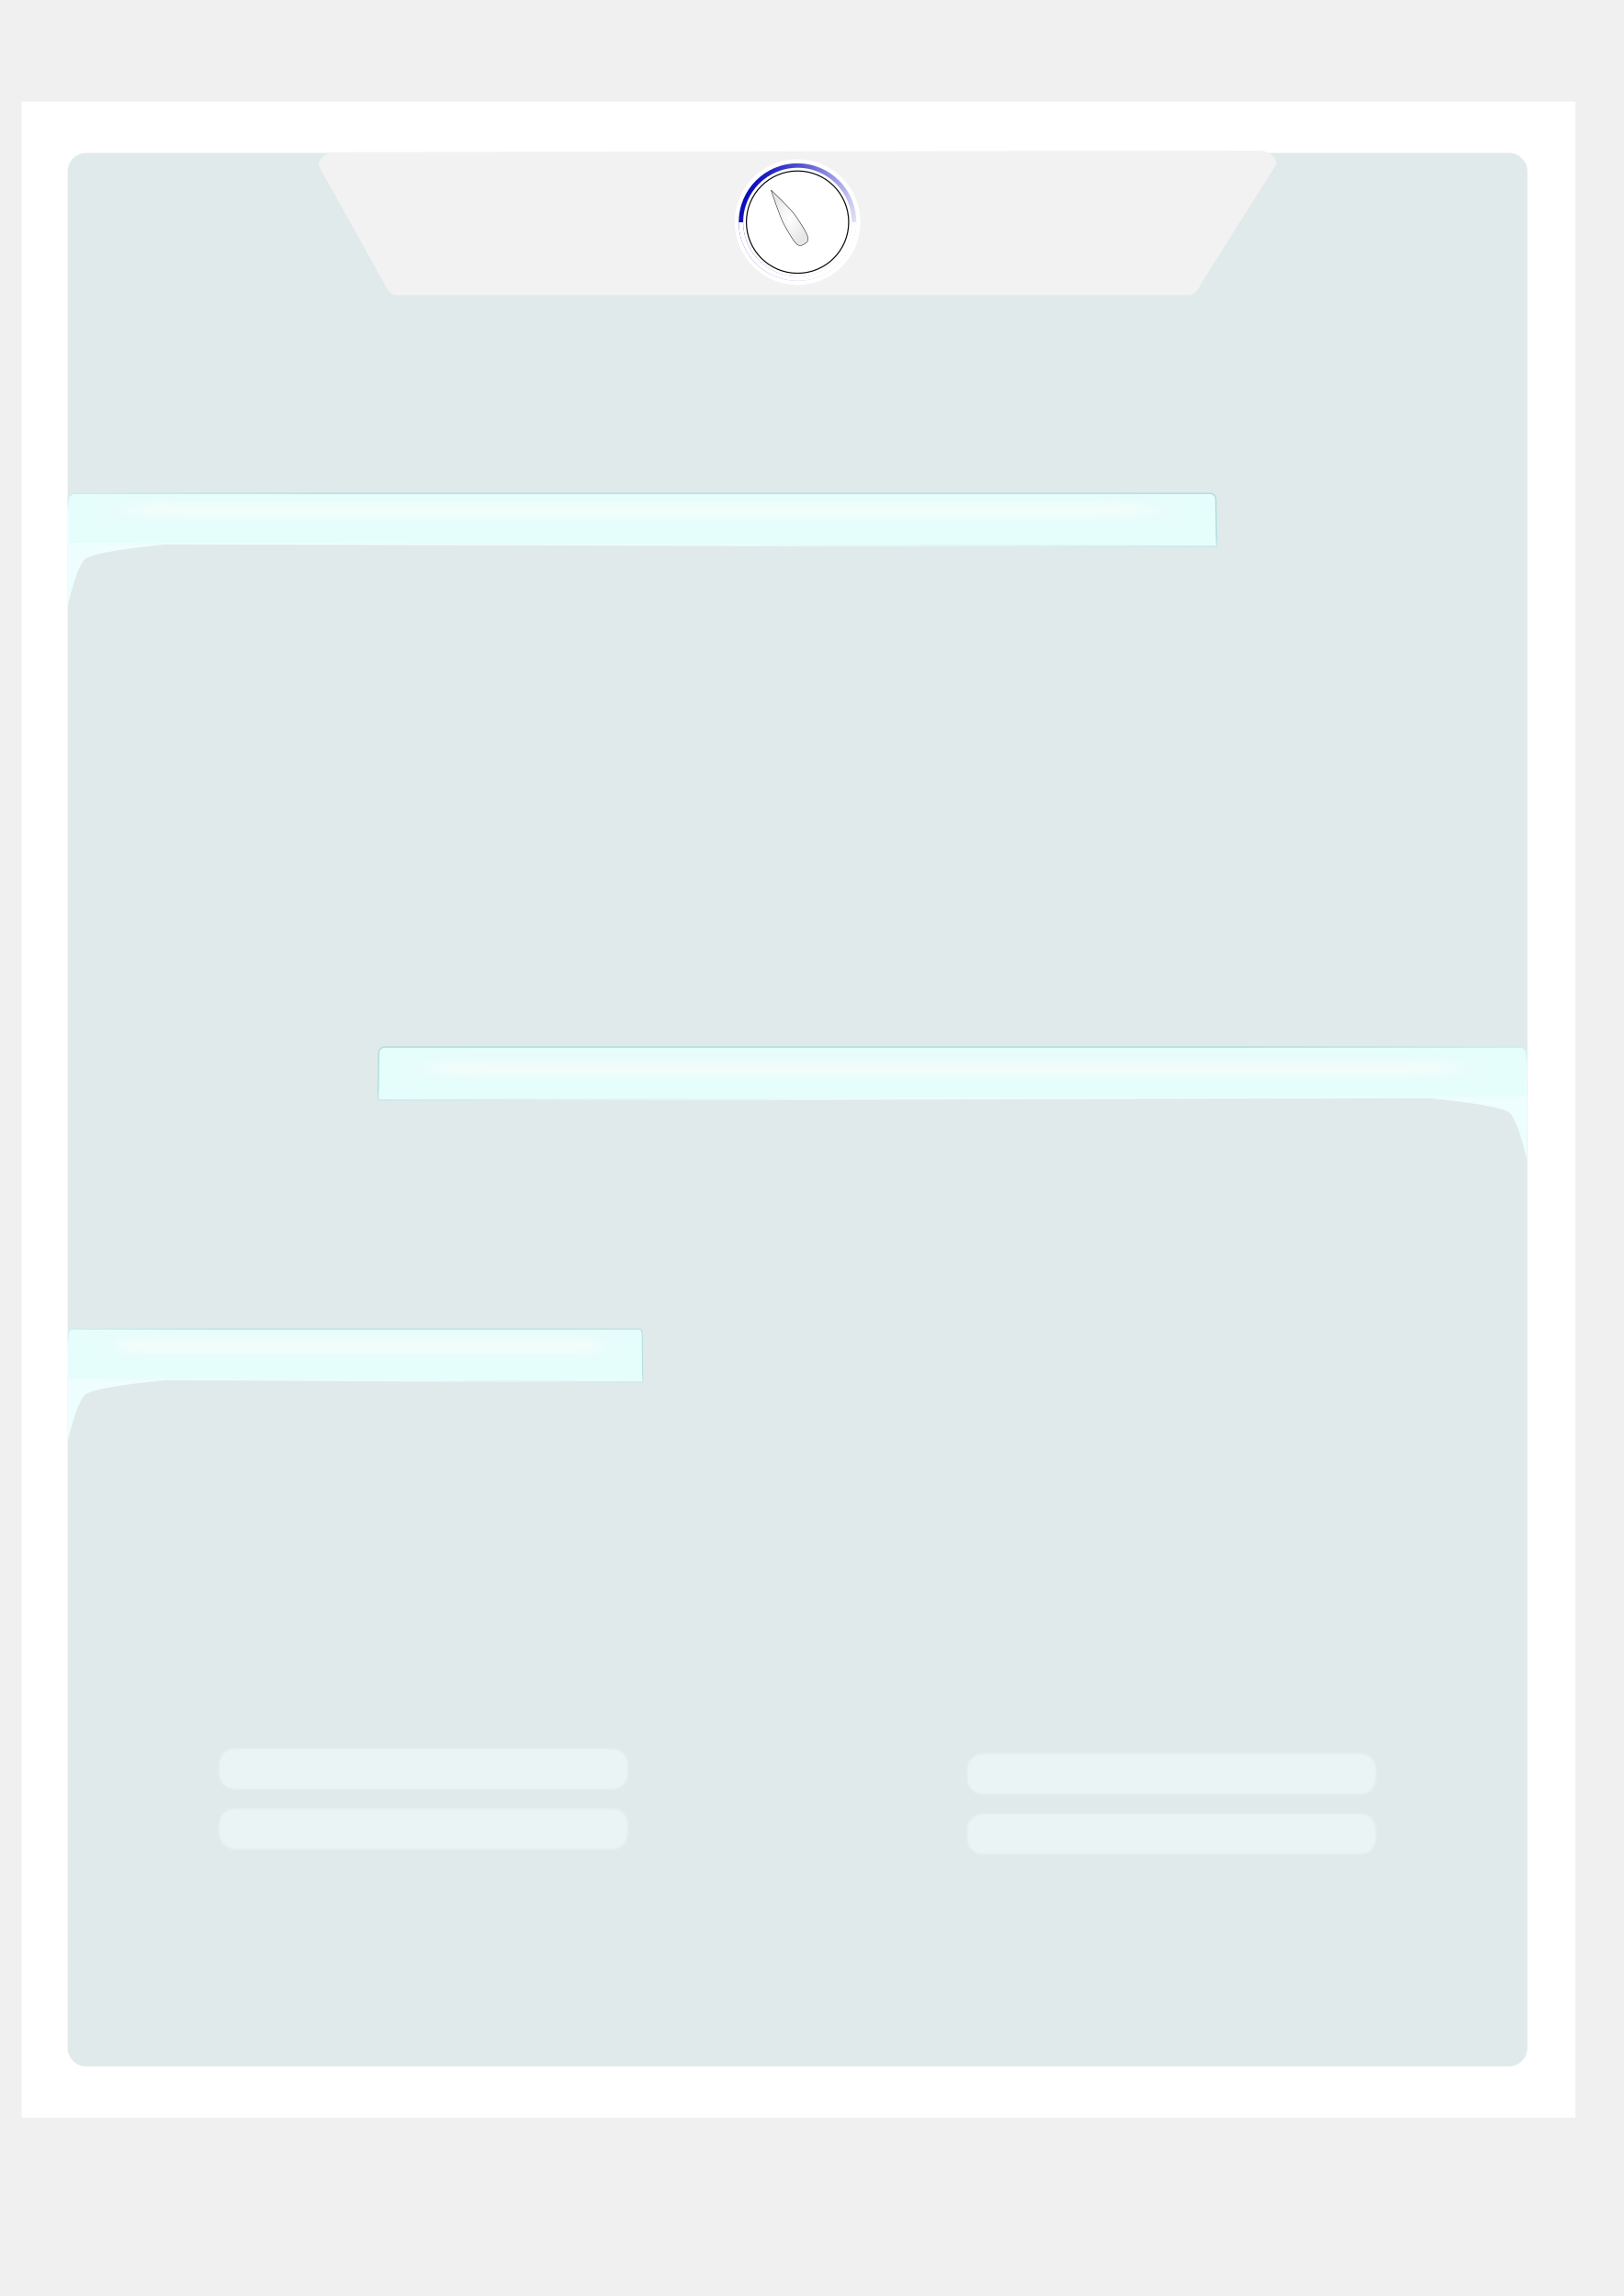
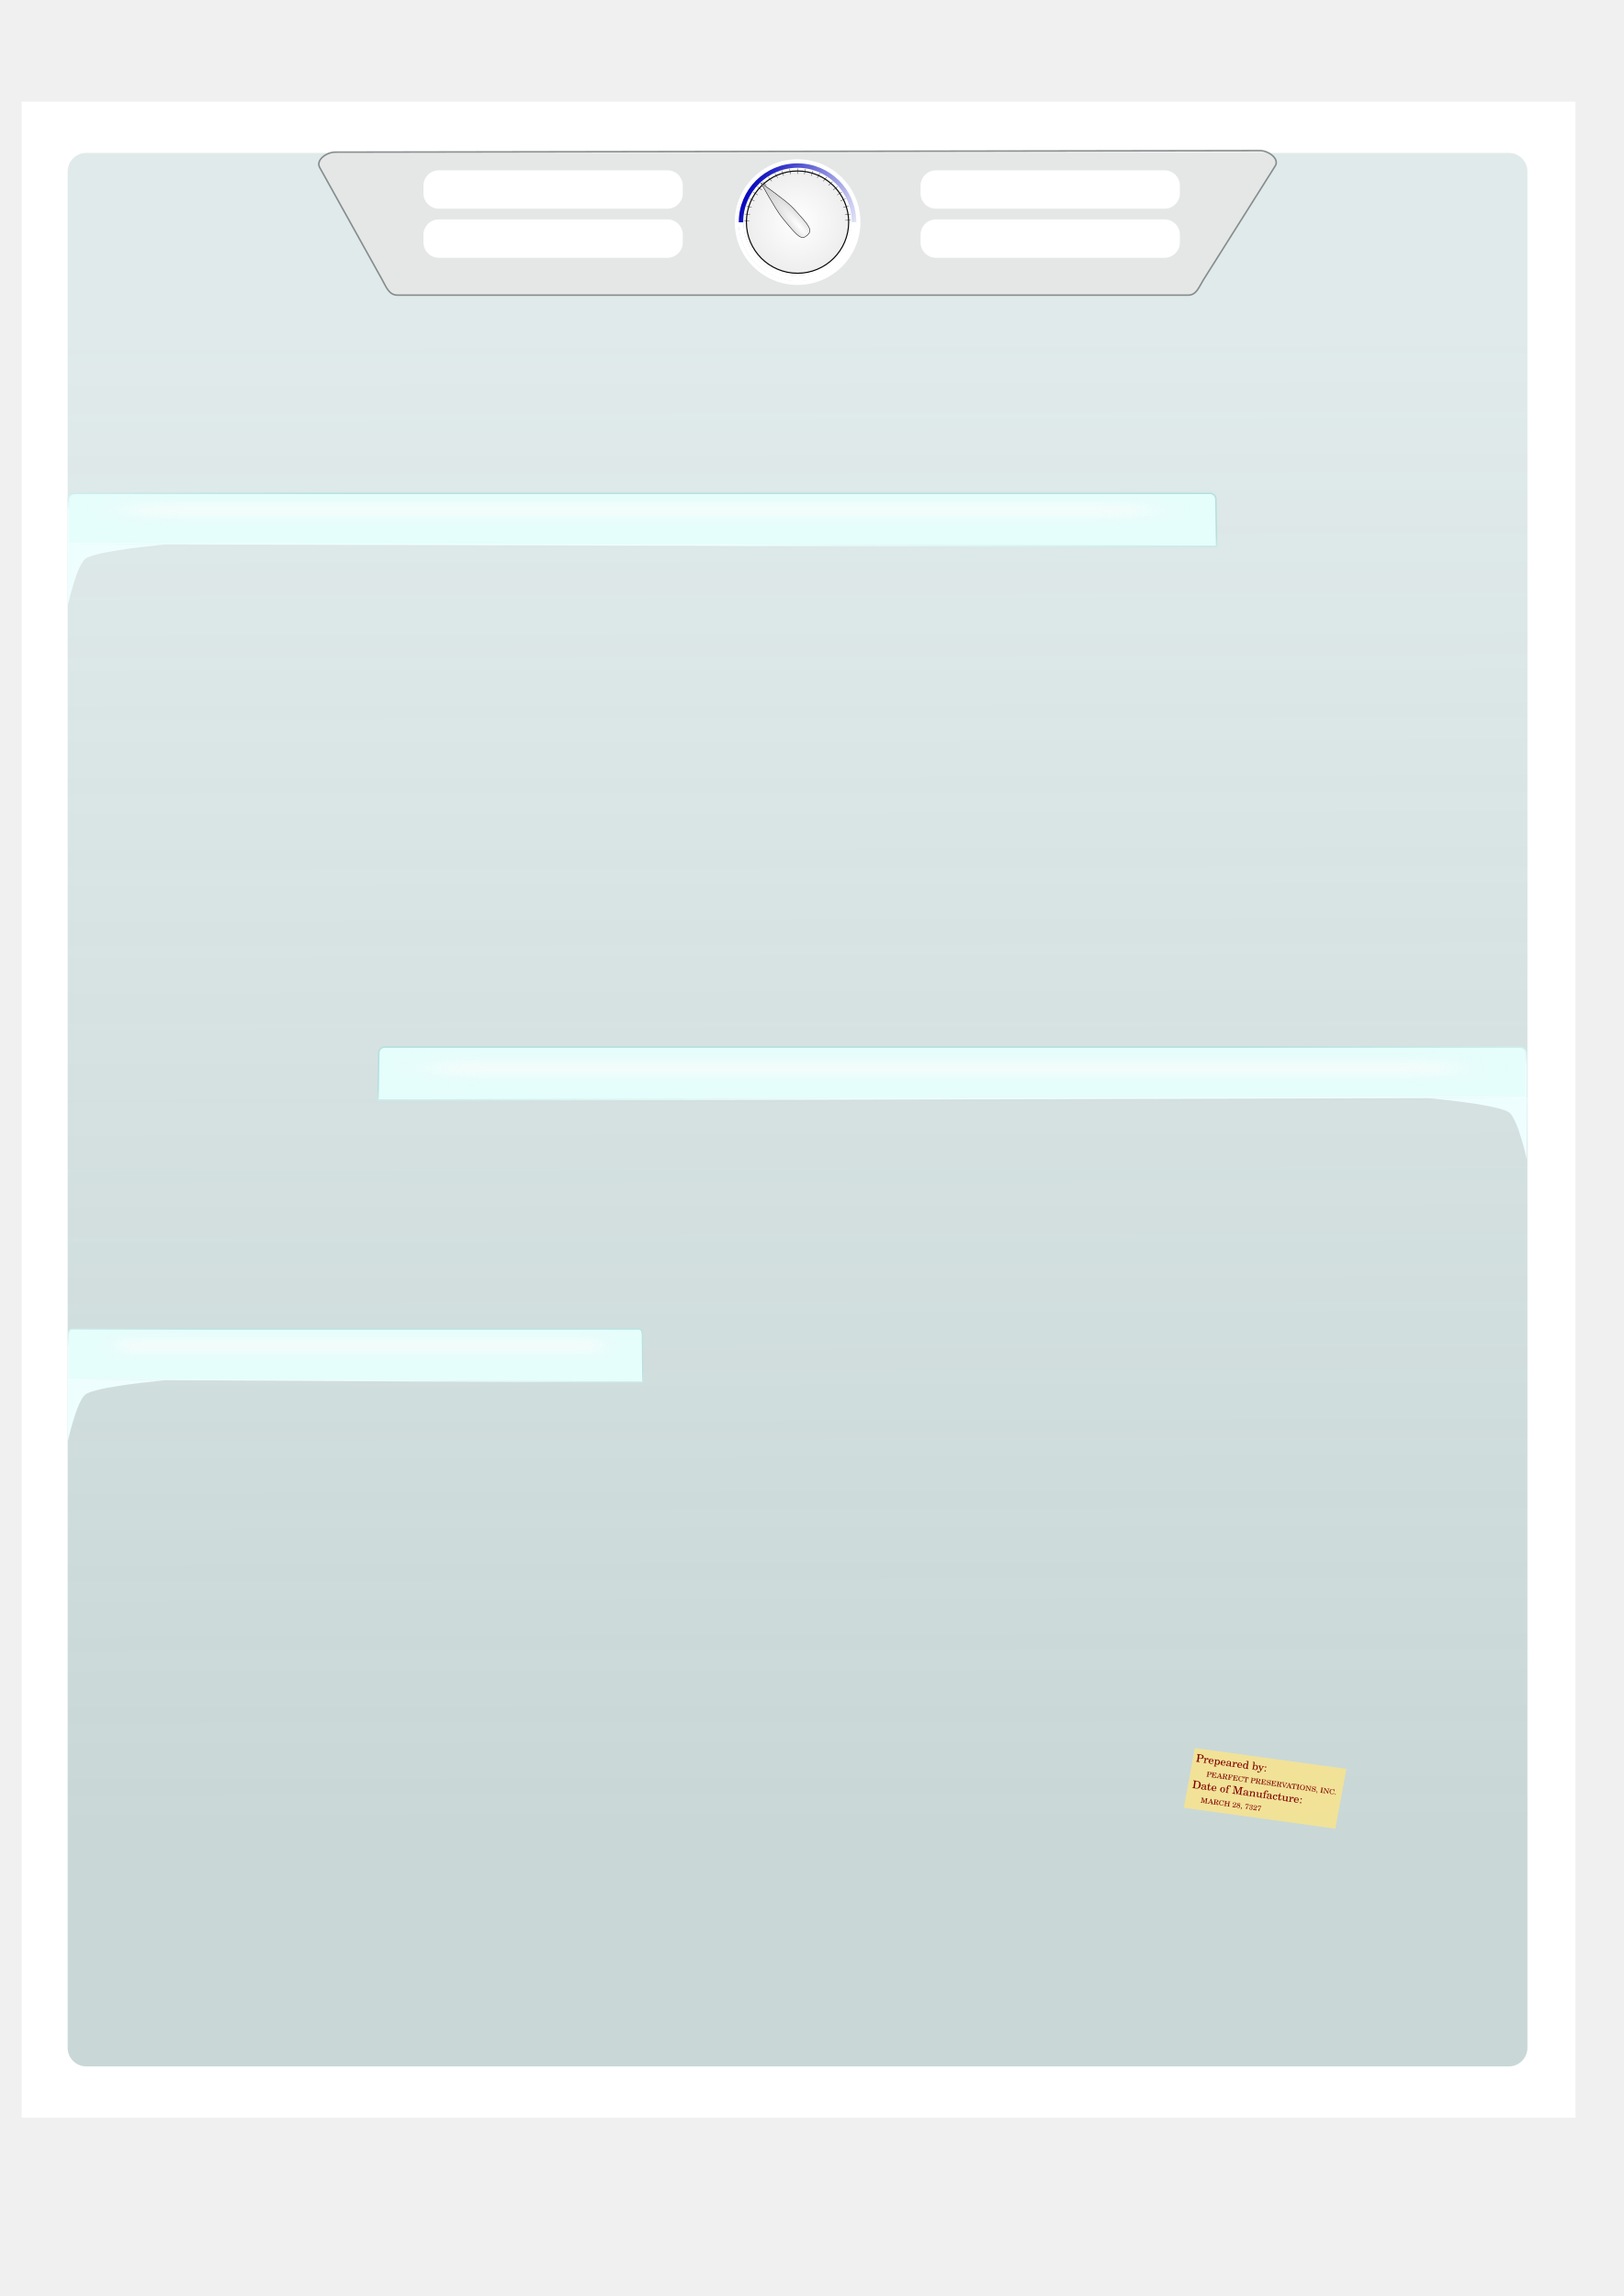
<svg xmlns="http://www.w3.org/2000/svg" xmlns:xlink="http://www.w3.org/1999/xlink" width="210mm" height="297mm" viewBox="0 0 210 297" version="1.1" id="svg1485">
  <defs id="defs1479">
+     <linearGradient id="linearGradient4645">
+       <stop style="stop-color:#dae6e6;stop-opacity:0.835" offset="0" id="stop4641" />
+       <stop style="stop-color:#c9d7d7;stop-opacity:1" offset="1" id="stop4643" />
+     </linearGradient>
+     <linearGradient id="linearGradient2222">
+       <stop id="stop2218" offset="0" style="stop-color:#ffffff;stop-opacity:1" />
+       <stop id="stop2220" offset="1" style="stop-color:#d7d7d7;stop-opacity:1" />
+     </linearGradient>
    <linearGradient id="linearGradient2148">
      <stop style="stop-color:#ffffff;stop-opacity:1" offset="0" id="stop2144" />
-       <stop style="stop-color:#e6e6e6;stop-opacity:1" offset="1" id="stop2146" />
+       <stop style="stop-color:#cccccc;stop-opacity:1" offset="1" id="stop2146" />
    </linearGradient>
    <linearGradient id="linearGradient2135">
      <stop style="stop-color:#0708bb;stop-opacity:1;" offset="0" id="stop2131" />
      <stop style="stop-color:#0708bb;stop-opacity:0;" offset="1" id="stop2133" />
    </linearGradient>
    <linearGradient id="linearGradient2058">
      <stop style="stop-color:#b6e0df;stop-opacity:1;" offset="0" id="stop2054" />
      <stop style="stop-color:#eefefe;stop-opacity:1" offset="1" id="stop2056" />
    </linearGradient>
    <filter style="color-interpolation-filters:sRGB" id="filter5448" x="-0.044" width="1.087" y="-1.218" height="3.436">
      <feGaussianBlur stdDeviation="3.075" id="feGaussianBlur5450" />
    </filter>
    <linearGradient xlink:href="#linearGradient2058" id="linearGradient2060" x1="94.482" y1="66.33" x2="94.276" y2="70.473" gradientUnits="userSpaceOnUse" />
    <filter style="color-interpolation-filters:sRGB" id="filter2066" x="-0.008" width="1.015" y="-0.077" height="1.153">
      <feGaussianBlur stdDeviation="0.166" id="feGaussianBlur2068" />
    </filter>
-     <filter style="color-interpolation-filters:sRGB" id="filter2070" x="-0.008" width="1.015" y="-0.077" height="1.153">
-       <feGaussianBlur stdDeviation="0.166" id="feGaussianBlur2072" />
-     </filter>
    <linearGradient xlink:href="#linearGradient2058" id="linearGradient2092" gradientUnits="userSpaceOnUse" x1="94.482" y1="66.33" x2="94.276" y2="70.473" gradientTransform="matrix(-1,0,-0.01969306,0.9998061,206.2366,71.62649)" />
    <linearGradient xlink:href="#linearGradient2058" id="linearGradient2098" gradientUnits="userSpaceOnUse" gradientTransform="matrix(0.5001963,0,0.0098504,0.9998061,4.418278,108.1012)" x1="94.482" y1="66.33" x2="94.276" y2="70.473" />
    <linearGradient xlink:href="#linearGradient2135" id="linearGradient2137" x1="96.327" y1="25.377" x2="111.552" y2="31.732" gradientUnits="userSpaceOnUse" />
-     <radialGradient xlink:href="#linearGradient2148" id="radialGradient2156" gradientUnits="userSpaceOnUse" gradientTransform="matrix(1,0,0,1.491966,0,-13.86486)" cx="102.115" cy="28.183" fx="102.115" fy="28.183" r="2.425" />
+     <radialGradient xlink:href="#linearGradient2148" id="radialGradient2156" gradientUnits="userSpaceOnUse" gradientTransform="matrix(0.5414614,-0.4817819,1.937935,2.185916,-9.537299,13.7063)" cx="102.329" cy="29.667" fx="102.329" fy="29.667" r="2.425" />
+     <radialGradient xlink:href="#linearGradient2222" id="radialGradient2216" cx="103.148" cy="28.731" fx="103.148" fy="28.731" r="6.687" gradientUnits="userSpaceOnUse" gradientTransform="matrix(2.276374,0.00577755,-0.00580525,2.287286,-131.4891,-37.58147)" />
+     <linearGradient xlink:href="#linearGradient4645" id="linearGradient4649" x1="102.854" y1="42.327" x2="103.255" y2="236.899" gradientUnits="userSpaceOnUse" />
  </defs>
  <g id="layer1">
    <rect style="opacity:1;fill:#ffffff;fill-opacity:1;fill-rule:nonzero;stroke:none;stroke-width:1.134;stroke-miterlimit:4;stroke-dasharray:none;stroke-opacity:1" id="rect2030" width="200.967" height="260.785" x="2.798" y="13.149" ry="0" />
-     <rect ry="2.405" y="19.783" x="8.749" height="247.517" width="188.799" id="rect2032" style="opacity:1;fill:#d8e3e3;fill-opacity:0.76;fill-rule:nonzero;stroke:none;stroke-width:1.071;stroke-miterlimit:4;stroke-dasharray:none;stroke-opacity:1" />
+     <rect ry="2.405" y="19.783" x="8.749" height="247.517" width="188.799" id="rect2032" style="opacity:1;fill:url(#linearGradient4649);fill-opacity:1;fill-rule:nonzero;stroke:none;stroke-width:1.071;stroke-miterlimit:4;stroke-dasharray:none;stroke-opacity:1" />
    <path transform="matrix(1,0,0.01969306,0.9998061,0,0)" style="opacity:1;fill:#e5fdfb;fill-opacity:1;fill-rule:nonzero;stroke:url(#linearGradient2060);stroke-width:0.196;stroke-miterlimit:4;stroke-dasharray:none;stroke-opacity:1" d="M 8.383,63.832 H 155.243 c 0.409,0 0.739,0.329 0.738,0.738 L 155.96,70.699 7.467,70.303 7.568,64.581 c 0.007,-0.409 0.406,-0.75 0.815,-0.75 z" id="rect828" />
    <rect transform="matrix(0.7810937,0,0.07327374,0.2210742,0.2708635,54.68551)" style="opacity:1;fill:#f8fdfb;fill-opacity:1;fill-rule:nonzero;stroke:none;stroke-width:0.468;stroke-miterlimit:4;stroke-dasharray:none;stroke-opacity:1;filter:url(#filter5448)" id="rect830" width="169.636" height="6.059" x="15.818" y="48.074" ry="0.683" />
    <path style="opacity:1;fill:#eefefe;fill-opacity:1;fill-rule:nonzero;stroke:none;stroke-width:0.2;stroke-miterlimit:4;stroke-dasharray:none;stroke-opacity:1" d="m 8.72,70.322 12.926,0.091 c 0,0 -5.933,0.519 -8.998,1.275 -0.798,0.197 -1.402,0.41 -1.655,0.635 -1.131,1.002 -2.226,6.024 -2.226,6.024 z" id="rect2050" />
-     <g id="g2118" transform="translate(-3.015696)">
-       <g transform="translate(0.3779762,199.5714)" id="g2080">
-         <rect style="opacity:1;fill:#eaf4f4;fill-opacity:1;fill-rule:nonzero;stroke:none;stroke-width:0.2;stroke-miterlimit:4;stroke-dasharray:none;stroke-opacity:1;filter:url(#filter2066)" id="rect2062" width="52.822" height="5.197" x="127.756" y="27.314" ry="1.984" />
-         <rect ry="1.984" y="35.062" x="127.756" height="5.197" width="52.822" id="rect2064" style="opacity:1;fill:#eaf4f4;fill-opacity:1;fill-rule:nonzero;stroke:none;stroke-width:0.2;stroke-miterlimit:4;stroke-dasharray:none;stroke-opacity:1;filter:url(#filter2070)" />
-       </g>
-       <g transform="translate(0.3779762,199.5714)" id="g2084">
-         <rect ry="1.984" y="26.653" x="30.994" height="5.197" width="52.822" id="rect2074" style="opacity:1;fill:#eaf4f4;fill-opacity:1;fill-rule:nonzero;stroke:none;stroke-width:0.2;stroke-miterlimit:4;stroke-dasharray:none;stroke-opacity:1;filter:url(#filter2066)" />
-         <rect style="opacity:1;fill:#eaf4f4;fill-opacity:1;fill-rule:nonzero;stroke:none;stroke-width:0.2;stroke-miterlimit:4;stroke-dasharray:none;stroke-opacity:1;filter:url(#filter2070)" id="rect2076" width="52.822" height="5.197" x="30.994" y="34.401" ry="1.984" />
-       </g>
-     </g>
    <path id="path2088" d="M 196.597,135.446 H 49.737 c -0.409,0 -0.746,0.329 -0.752,0.738 l -0.1,6.128 148.501,-0.396 0.011,-5.721 c 8e-4,-0.409 -0.391,-0.749 -0.8,-0.749 z" style="opacity:1;fill:#e5fdfb;fill-opacity:1;fill-rule:nonzero;stroke:url(#linearGradient2092);stroke-width:0.196;stroke-miterlimit:4;stroke-dasharray:none;stroke-opacity:1" />
    <path id="path2090" d="m 197.517,141.949 -12.926,0.091 c 0,0 5.933,0.519 8.998,1.275 0.798,0.197 1.402,0.41 1.655,0.635 1.131,1.002 2.226,6.024 2.226,6.024 z" style="opacity:1;fill:#eefefe;fill-opacity:1;fill-rule:nonzero;stroke:none;stroke-width:0.2;stroke-miterlimit:4;stroke-dasharray:none;stroke-opacity:1" />
    <path style="opacity:1;fill:#e5fdfb;fill-opacity:1;fill-rule:nonzero;stroke:url(#linearGradient2098);stroke-width:0.139;stroke-miterlimit:4;stroke-dasharray:none;stroke-opacity:1" d="M 9.24,171.92 H 82.699 c 0.204,0 0.373,0.329 0.376,0.738 l 0.05,6.128 -74.279,-0.396 -0.006,-5.721 c -4.002e-4,-0.409 0.196,-0.749 0.4,-0.749 z" id="path2094" />
    <path style="opacity:1;fill:#eefefe;fill-opacity:1;fill-rule:nonzero;stroke:none;stroke-width:0.2;stroke-miterlimit:4;stroke-dasharray:none;stroke-opacity:1" d="m 8.72,178.423 12.926,0.091 c 0,0 -5.933,0.519 -8.998,1.275 -0.798,0.197 -1.402,0.41 -1.655,0.635 -1.131,1.002 -2.226,6.024 -2.226,6.024 z" id="path2096" />
    <rect ry="0.683" y="48.074" x="15.818" height="6.059" width="169.636" id="rect2100" style="opacity:1;fill:#f8fdfb;fill-opacity:1;fill-rule:nonzero;stroke:none;stroke-width:0.468;stroke-miterlimit:4;stroke-dasharray:none;stroke-opacity:1;filter:url(#filter5448)" transform="matrix(0.7810937,0,0.07327374,0.2210742,39.76937,126.879)" />
    <rect transform="matrix(0.3698426,0,0.03469462,0.2210742,7.521934,162.7867)" style="opacity:1;fill:#f8fdfb;fill-opacity:1;fill-rule:nonzero;stroke:none;stroke-width:0.468;stroke-miterlimit:4;stroke-dasharray:none;stroke-opacity:1;filter:url(#filter5448)" id="rect2102" width="169.636" height="6.059" x="15.818" y="48.074" ry="0.683" />
-     <path style="opacity:1;fill:#f2f2f2;fill-opacity:1;fill-rule:nonzero;stroke:none;stroke-width:0.2;stroke-miterlimit:4;stroke-dasharray:none;stroke-opacity:1" d="M 43.332,19.681 162.947,19.48 c 1.099,-0.002 2.571,1.054 1.984,1.984 l -9.288,14.732 c -0.586,0.93 -0.885,1.984 -1.984,1.984 H 51.417 c -1.099,0 -1.45,-1.024 -1.984,-1.984 L 41.348,21.665 c -0.534,-0.961 0.885,-1.983 1.984,-1.984 z" id="rect2120" />
-     <circle style="opacity:1;fill:#ffffff;fill-opacity:1;fill-rule:nonzero;stroke:none;stroke-width:0.177;stroke-miterlimit:4;stroke-dasharray:none;stroke-opacity:1" id="path2125" cx="103.148" cy="28.731" r="8.126" />
-     <circle r="6.615" cy="28.731" cx="103.148" id="circle2127" style="opacity:1;fill:#ffffff;fill-opacity:1;fill-rule:nonzero;stroke:#070808;stroke-width:0.144;stroke-miterlimit:4;stroke-dasharray:none;stroke-opacity:1" />
-     <circle r="7.314" cy="28.731" cx="103.148" id="circle2129" style="opacity:1;fill:none;fill-opacity:1;fill-rule:nonzero;stroke:url(#linearGradient2137);stroke-width:0.573;stroke-miterlimit:4;stroke-dasharray:none;stroke-opacity:1" />
-     <path style="opacity:1;fill:none;fill-opacity:1;fill-rule:nonzero;stroke:#ffffff;stroke-width:0.573;stroke-miterlimit:4;stroke-dasharray:none;stroke-opacity:1" id="circle2139" d="m 110.463,28.731 a 7.314,7.314 0 0 1 -7.301,7.314 7.314,7.314 0 0 1 -7.328,-7.288" />
-     <path style="opacity:1;fill:url(#radialGradient2156);fill-opacity:1;fill-rule:nonzero;stroke:#070808;stroke-width:0.058;stroke-miterlimit:4;stroke-dasharray:none;stroke-opacity:1" d="m 102.96,27.999 c 1.755,2.634 1.882,3.074 1.074,3.573 -0.808,0.499 -1.106,0.209 -2.661,-2.586 -0.513,-0.922 -1.655,-4.402 -1.655,-4.402 0,0 2.627,2.49 3.242,3.414 z" id="circle2141" />
+     <path style="opacity:1;fill:#e6e6e6;fill-opacity:0.73;fill-rule:nonzero;stroke:#747a7a;stroke-width:0.2;stroke-miterlimit:4;stroke-dasharray:none;stroke-opacity:0.835" d="M 43.332,19.681 162.947,19.48 c 1.099,-0.002 2.571,1.054 1.984,1.984 l -9.288,14.732 c -0.586,0.93 -0.885,1.984 -1.984,1.984 H 51.417 c -1.099,0 -1.45,-1.024 -1.984,-1.984 L 41.348,21.665 c -0.534,-0.961 0.885,-1.983 1.984,-1.984 z" id="rect2120" />
+     <g id="g3205">
+       <circle r="8.126" cy="28.731" cx="103.157" id="path2125" style="opacity:1;fill:#ffffff;fill-opacity:1;fill-rule:nonzero;stroke:none;stroke-width:0.177;stroke-miterlimit:4;stroke-dasharray:none;stroke-opacity:1" />
+       <circle style="opacity:1;fill:url(#radialGradient2216);fill-opacity:1;fill-rule:nonzero;stroke:#070808;stroke-width:0.144;stroke-miterlimit:4;stroke-dasharray:none;stroke-opacity:1" id="circle2127" cx="103.148" cy="28.731" r="6.615" />
+       <circle style="opacity:1;fill:none;fill-opacity:1;fill-rule:nonzero;stroke:url(#linearGradient2137);stroke-width:0.573;stroke-miterlimit:4;stroke-dasharray:none;stroke-opacity:1" id="circle2129" cx="103.148" cy="28.731" r="7.314" />
+       <path d="m 110.463,28.731 a 7.314,7.314 0 0 1 -7.301,7.314 7.314,7.314 0 0 1 -7.328,-7.288" id="circle2139" style="opacity:1;fill:none;fill-opacity:1;fill-rule:nonzero;stroke:#ffffff;stroke-width:0.673;stroke-miterlimit:4;stroke-dasharray:none;stroke-opacity:1" />
+       <path id="circle2141" d="m 102.488,26.826 c 2.384,2.541 2.613,2.986 1.9,3.615 -0.712,0.629 -1.081,0.363 -3.297,-2.372 -0.732,-0.903 -2.679,-4.41 -2.679,-4.41 0,0 3.24,2.276 4.077,3.167 z" style="opacity:1;fill:url(#radialGradient2156);fill-opacity:1;fill-rule:nonzero;stroke:#070808;stroke-width:0.061;stroke-miterlimit:4;stroke-dasharray:none;stroke-opacity:1" />
+       <path id="path2158" d="m 96.205,28.588 0.713,-0.002" style="fill:none;stroke:#000000;stroke-width:0.04;stroke-linecap:butt;stroke-linejoin:miter;stroke-miterlimit:4;stroke-dasharray:none;stroke-opacity:1" />
+       <path style="fill:none;stroke:#000000;stroke-width:0.04;stroke-linecap:butt;stroke-linejoin:miter;stroke-miterlimit:4;stroke-dasharray:none;stroke-opacity:1" d="m 109.324,28.497 0.713,-0.002" id="path2160" />
+       <path style="fill:none;stroke:#000000;stroke-width:0.04;stroke-linecap:butt;stroke-linejoin:miter;stroke-miterlimit:4;stroke-dasharray:none;stroke-opacity:1" d="m 103.147,21.789 0.002,0.713" id="path2162" />
+       <path style="fill:none;stroke:#000000;stroke-width:0.04;stroke-linecap:butt;stroke-linejoin:miter;stroke-miterlimit:4;stroke-dasharray:none;stroke-opacity:1" d="m 102.129,21.834 0.105,0.705" id="path2168" />
+       <path id="path2170" d="m 101.129,22.056 0.217,0.679" style="fill:none;stroke:#000000;stroke-width:0.04;stroke-linecap:butt;stroke-linejoin:miter;stroke-miterlimit:4;stroke-dasharray:none;stroke-opacity:1" />
+       <path style="fill:none;stroke:#000000;stroke-width:0.04;stroke-linecap:butt;stroke-linejoin:miter;stroke-miterlimit:4;stroke-dasharray:none;stroke-opacity:1" d="m 97.963,24.144 0.568,0.431" id="path2172" />
+       <path id="path2174" d="m 98.605,23.488 0.517,0.491" style="fill:none;stroke:#000000;stroke-width:0.04;stroke-linecap:butt;stroke-linejoin:miter;stroke-miterlimit:4;stroke-dasharray:none;stroke-opacity:1" />
+       <path style="fill:none;stroke:#000000;stroke-width:0.04;stroke-linecap:butt;stroke-linejoin:miter;stroke-miterlimit:4;stroke-dasharray:none;stroke-opacity:1" d="m 99.36,22.896 0.458,0.546" id="path2176" />
+       <path id="path2178" d="m 100.219,22.391 0.36,0.616" style="fill:none;stroke:#000000;stroke-width:0.04;stroke-linecap:butt;stroke-linejoin:miter;stroke-miterlimit:4;stroke-dasharray:none;stroke-opacity:1" />
+       <path id="path2180" d="m 97.402,24.836 0.602,0.381" style="fill:none;stroke:#000000;stroke-width:0.04;stroke-linecap:butt;stroke-linejoin:miter;stroke-miterlimit:4;stroke-dasharray:none;stroke-opacity:1" />
+       <path style="fill:none;stroke:#000000;stroke-width:0.04;stroke-linecap:butt;stroke-linejoin:miter;stroke-miterlimit:4;stroke-dasharray:none;stroke-opacity:1" d="m 96.92,25.702 0.656,0.28" id="path2182" />
+       <path id="path2186" d="m 96.288,27.684 0.712,0.031" style="fill:none;stroke:#000000;stroke-width:0.04;stroke-linecap:butt;stroke-linejoin:miter;stroke-miterlimit:4;stroke-dasharray:none;stroke-opacity:1" />
+       <path style="fill:none;stroke:#000000;stroke-width:0.04;stroke-linecap:butt;stroke-linejoin:miter;stroke-miterlimit:4;stroke-dasharray:none;stroke-opacity:1" d="m 96.528,26.665 0.693,0.166" id="path2188" />
+       <path id="path2190" d="m 104.151,21.842 -0.105,0.705" style="fill:none;stroke:#000000;stroke-width:0.04;stroke-linecap:butt;stroke-linejoin:miter;stroke-miterlimit:4;stroke-dasharray:none;stroke-opacity:1" />
+       <path style="fill:none;stroke:#000000;stroke-width:0.04;stroke-linecap:butt;stroke-linejoin:miter;stroke-miterlimit:4;stroke-dasharray:none;stroke-opacity:1" d="m 105.152,22.064 -0.217,0.679" id="path2192" />
+       <path id="path2194" d="m 108.318,24.152 -0.568,0.431" style="fill:none;stroke:#000000;stroke-width:0.04;stroke-linecap:butt;stroke-linejoin:miter;stroke-miterlimit:4;stroke-dasharray:none;stroke-opacity:1" />
+       <path style="fill:none;stroke:#000000;stroke-width:0.04;stroke-linecap:butt;stroke-linejoin:miter;stroke-miterlimit:4;stroke-dasharray:none;stroke-opacity:1" d="m 107.675,23.497 -0.517,0.491" id="path2196" />
+       <path id="path2198" d="m 106.921,22.905 -0.458,0.546" style="fill:none;stroke:#000000;stroke-width:0.04;stroke-linecap:butt;stroke-linejoin:miter;stroke-miterlimit:4;stroke-dasharray:none;stroke-opacity:1" />
+       <path style="fill:none;stroke:#000000;stroke-width:0.04;stroke-linecap:butt;stroke-linejoin:miter;stroke-miterlimit:4;stroke-dasharray:none;stroke-opacity:1" d="m 106.062,22.399 -0.36,0.616" id="path2200" />
+       <path style="fill:none;stroke:#000000;stroke-width:0.04;stroke-linecap:butt;stroke-linejoin:miter;stroke-miterlimit:4;stroke-dasharray:none;stroke-opacity:1" d="m 108.879,24.844 -0.602,0.381" id="path2202" />
+       <path id="path2204" d="m 109.36,25.71 -0.656,0.28" style="fill:none;stroke:#000000;stroke-width:0.04;stroke-linecap:butt;stroke-linejoin:miter;stroke-miterlimit:4;stroke-dasharray:none;stroke-opacity:1" />
+       <path style="fill:none;stroke:#000000;stroke-width:0.04;stroke-linecap:butt;stroke-linejoin:miter;stroke-miterlimit:4;stroke-dasharray:none;stroke-opacity:1" d="m 109.992,27.692 -0.712,0.031" id="path2206" />
+       <path id="path2208" d="m 109.753,26.673 -0.693,0.166" style="fill:none;stroke:#000000;stroke-width:0.04;stroke-linecap:butt;stroke-linejoin:miter;stroke-miterlimit:4;stroke-dasharray:none;stroke-opacity:1" />
+     </g>
+     <g id="g2254" transform="translate(-2.116661)">
+       <rect ry="1.984" y="22.032" x="121.179" height="4.961" width="33.536" id="rect2224" style="opacity:1;fill:#ffffff;fill-opacity:1;fill-rule:nonzero;stroke:none;stroke-width:0.673;stroke-miterlimit:4;stroke-dasharray:none;stroke-opacity:1" />
+       <rect style="opacity:1;fill:#ffffff;fill-opacity:1;fill-rule:nonzero;stroke:none;stroke-width:0.673;stroke-miterlimit:4;stroke-dasharray:none;stroke-opacity:1" id="rect2242" width="33.536" height="4.961" x="121.179" y="28.382" ry="1.984" />
+     </g>
+     <g id="g2250">
+       <rect ry="1.984" y="22.032" x="54.769" height="4.961" width="33.536" id="rect2244" style="opacity:1;fill:#ffffff;fill-opacity:1;fill-rule:nonzero;stroke:none;stroke-width:0.673;stroke-miterlimit:4;stroke-dasharray:none;stroke-opacity:1" />
+       <rect style="opacity:1;fill:#ffffff;fill-opacity:1;fill-rule:nonzero;stroke:none;stroke-width:0.673;stroke-miterlimit:4;stroke-dasharray:none;stroke-opacity:1" id="rect2246" width="33.536" height="4.961" x="54.769" y="28.382" ry="1.984" />
+     </g>
+     <rect style="opacity:1;fill:#ffe680;fill-opacity:0.73;fill-rule:nonzero;stroke:none;stroke-width:0.175;stroke-miterlimit:4;stroke-dasharray:none;stroke-opacity:0.835" id="rect4651" width="19.782" height="7.862" x="193.145" y="203.155" ry="0" transform="matrix(0.990668,0.1362974,-0.1811829,0.9834494,0,0)" />
+     <text xml:space="preserve" style="font-style:normal;font-variant:normal;font-weight:normal;font-stretch:normal;font-size:1.416px;line-height:1.25;font-family:'Century Schoolbook';-inkscape-font-specification:'Century Schoolbook, Normal';font-variant-ligatures:normal;font-variant-caps:normal;font-variant-numeric:normal;font-feature-settings:normal;text-align:start;letter-spacing:0px;word-spacing:0px;writing-mode:lr-tb;text-anchor:start;fill:#000000;fill-opacity:1;stroke:none;stroke-width:0.102" x="179.353" y="210.389" id="text4655" transform="matrix(1.020795,0.1437195,-0.1352427,0.9605873,0,0)">
+       <tspan x="179.353" y="210.389" style="font-style:normal;font-variant:normal;font-weight:normal;font-stretch:normal;font-size:1.416px;font-family:'Century Schoolbook';-inkscape-font-specification:'Century Schoolbook, Normal';font-variant-ligatures:normal;font-variant-caps:normal;font-variant-numeric:normal;font-feature-settings:normal;text-align:start;writing-mode:lr-tb;text-anchor:start;fill:#800000;stroke-width:0.102" id="tspan4669">Prepeared by: </tspan>
+       <tspan x="179.353" y="212.159" style="font-style:normal;font-variant:normal;font-weight:normal;font-stretch:normal;font-size:0.944px;font-family:'Century Schoolbook';-inkscape-font-specification:'Century Schoolbook, Normal';font-variant-ligatures:normal;font-variant-caps:normal;font-variant-numeric:normal;font-feature-settings:normal;text-align:start;writing-mode:lr-tb;text-anchor:start;fill:#800000;stroke-width:0.102" id="tspan4677">      PEARFECT PRESERVATIONS, INC.</tspan>
+       <tspan x="179.353" y="213.929" style="font-style:normal;font-variant:normal;font-weight:normal;font-stretch:normal;font-size:1.416px;font-family:'Century Schoolbook';-inkscape-font-specification:'Century Schoolbook, Normal';font-variant-ligatures:normal;font-variant-caps:normal;font-variant-numeric:normal;font-feature-settings:normal;text-align:start;writing-mode:lr-tb;text-anchor:start;fill:#800000;stroke-width:0.102" id="tspan4665">Date of Manufacture: </tspan>
+       <tspan x="179.353" y="215.699" style="font-style:normal;font-variant:normal;font-weight:normal;font-stretch:normal;font-size:0.944px;font-family:'Century Schoolbook';-inkscape-font-specification:'Century Schoolbook, Normal';font-variant-ligatures:normal;font-variant-caps:normal;font-variant-numeric:normal;font-feature-settings:normal;text-align:start;writing-mode:lr-tb;text-anchor:start;fill:#800000;stroke-width:0.102" id="tspan4679">     MARCH 28, 7327</tspan>
+     </text>
+     <text xml:space="preserve" style="font-style:normal;font-weight:normal;font-size:10.583px;line-height:1.25;font-family:sans-serif;letter-spacing:0px;word-spacing:0px;fill:#000000;fill-opacity:1;stroke:none;stroke-width:0.265" x="197.776" y="207.571" id="text4659">
+       <tspan id="tspan4657" x="197.776" y="217.226" style="stroke-width:0.265" />
+     </text>
  </g>
</svg>
